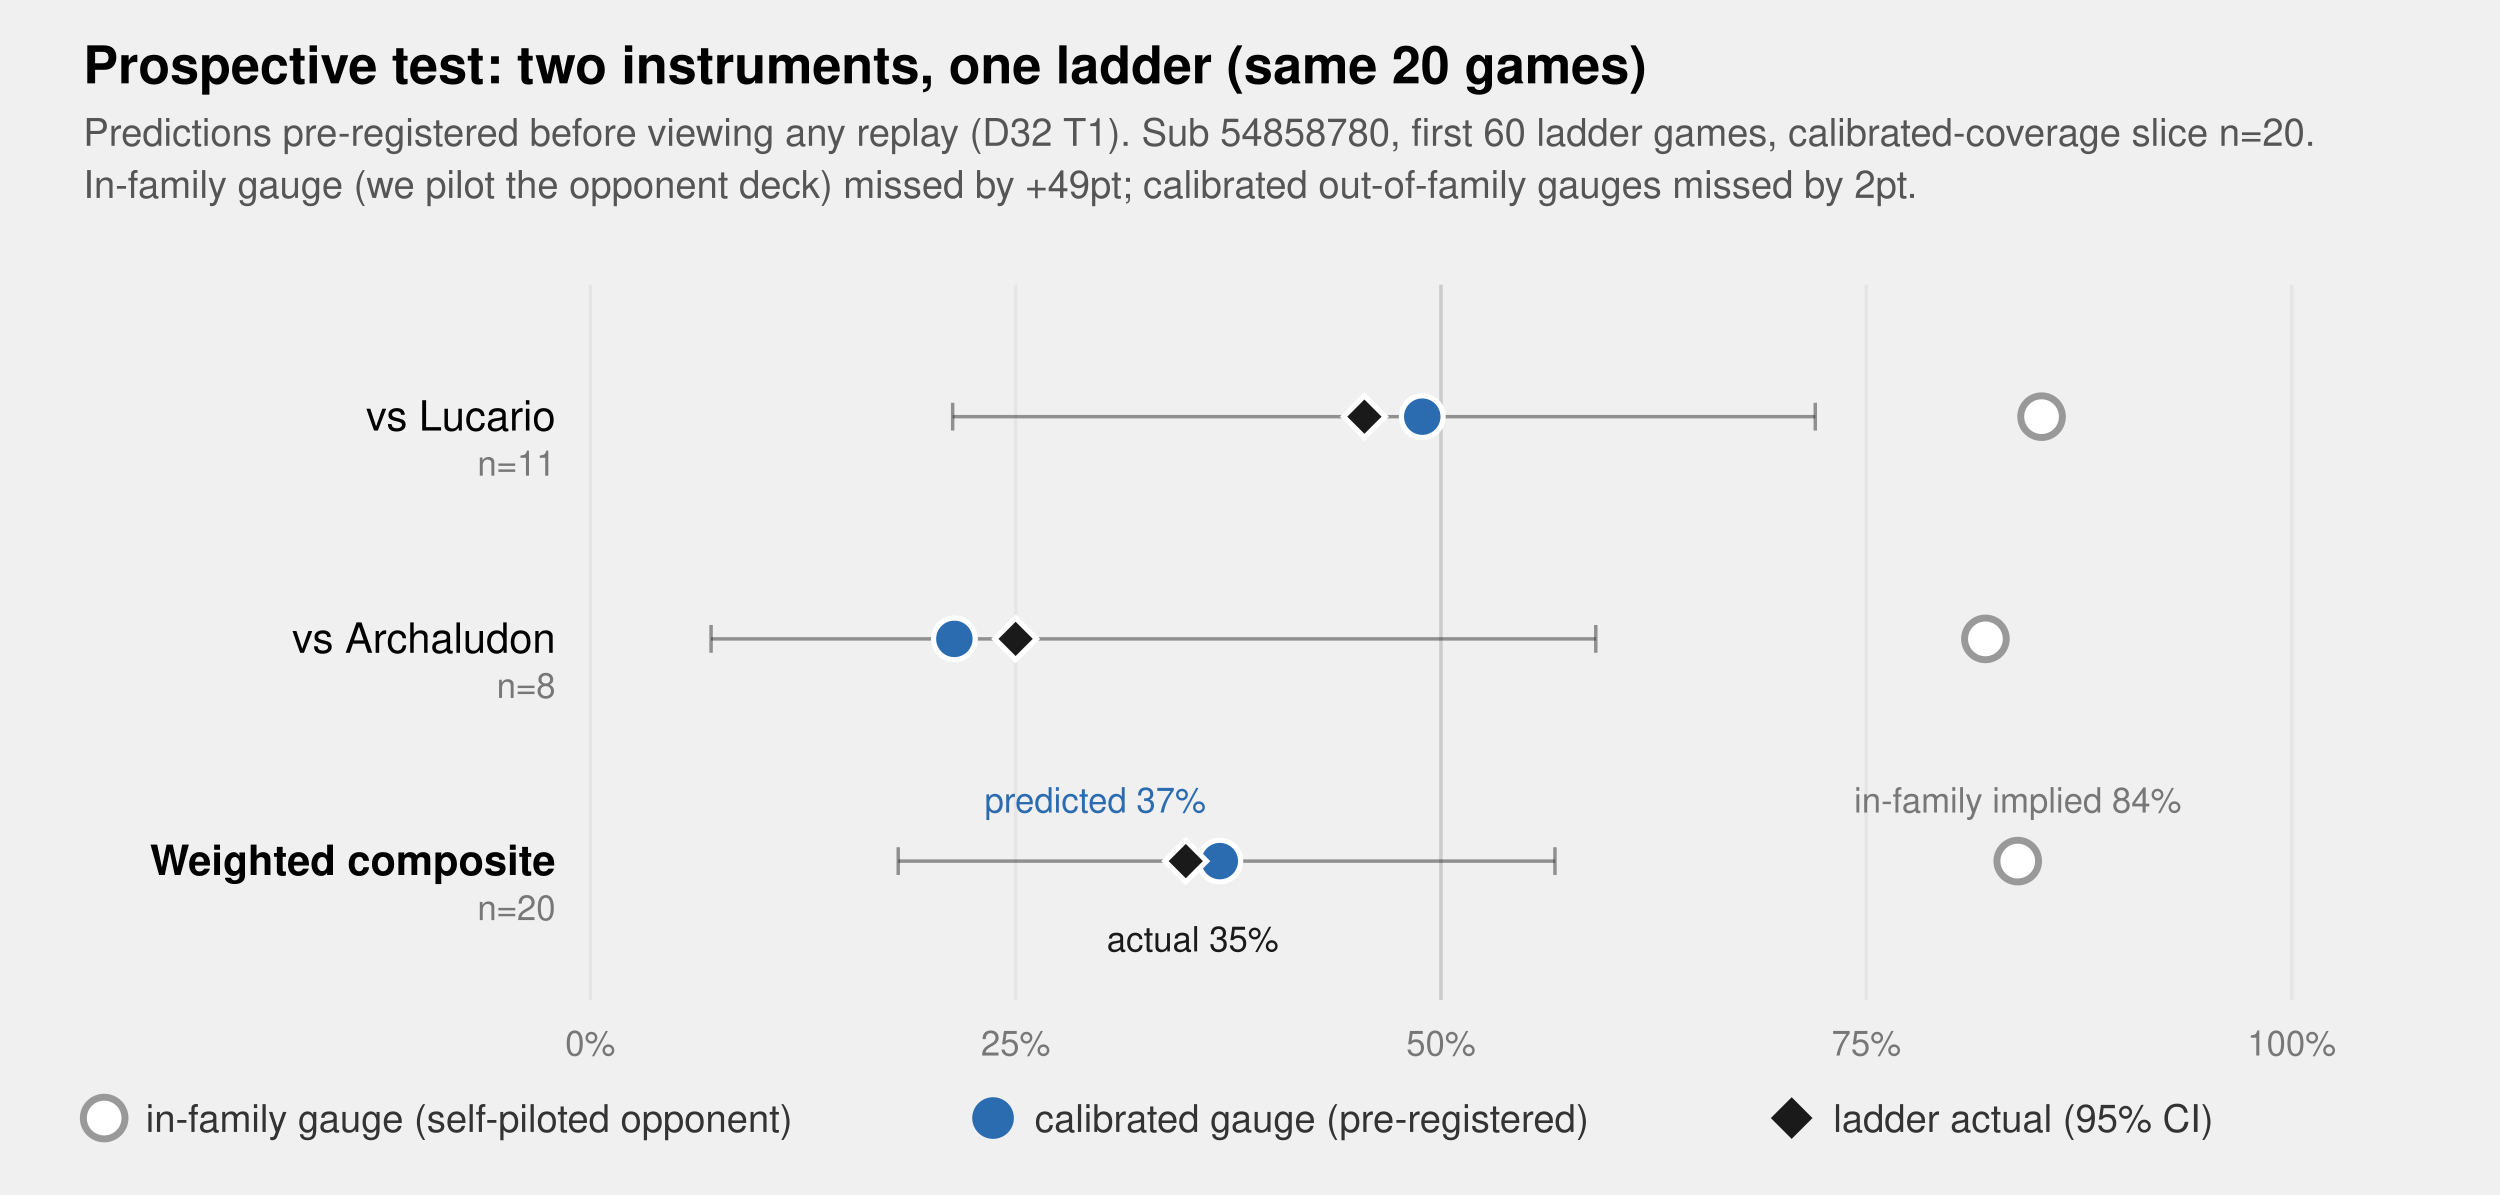
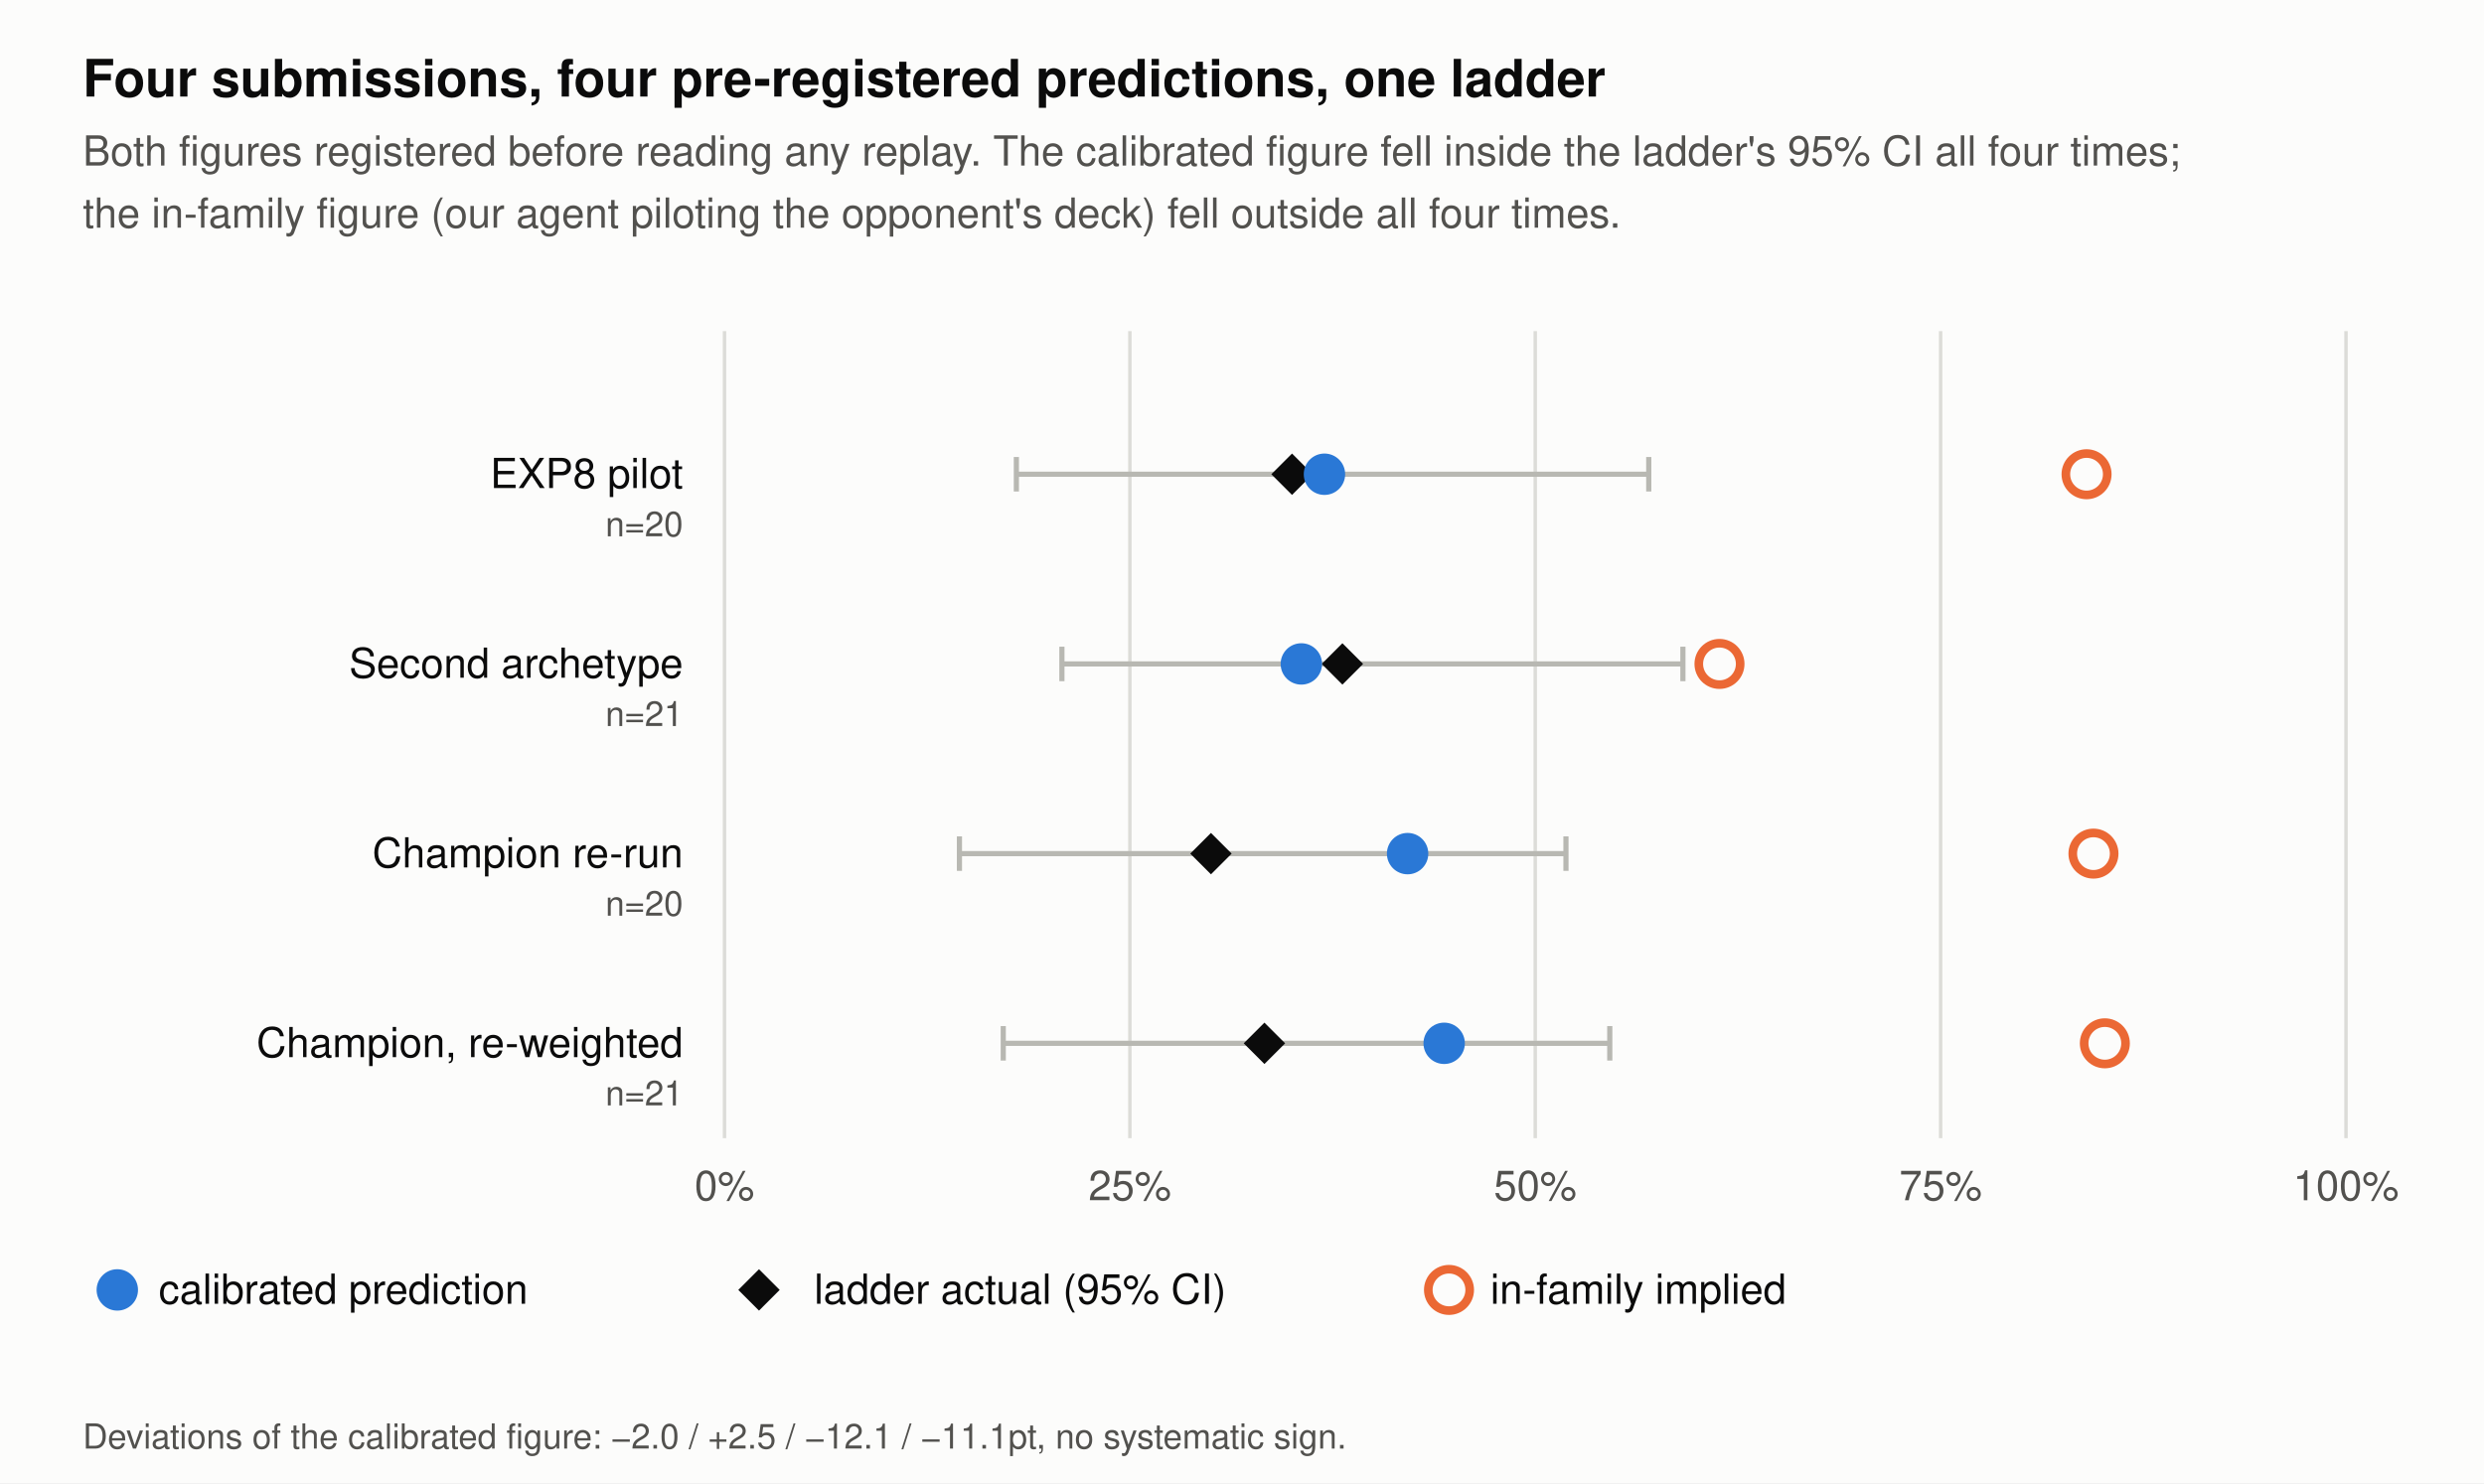
- <svg xmlns="http://www.w3.org/2000/svg" width="720" height="344" font-family="Helvetica,Arial" font-size="12">
-   <text x="24" y="24" font-size="15" font-weight="bold">Prospective test: two instruments, one ladder (same 20 games)</text>
-   <text x="24" y="42" font-size="11" fill="#555">Predictions pre-registered before viewing any replay (D32 T1). Sub 54858780, first 60 ladder games, calibrated-coverage slice n=20.</text>
-   <text x="24" y="57" font-size="11" fill="#555">In-family gauge (we pilot the opponent deck) missed by +49pt; calibrated out-of-family gauges missed by 2pt.</text>
-   <line x1="170.0" y1="82" x2="170.0" y2="288" stroke="#e5e5e5" />
-   <text x="170.0" y="304" text-anchor="middle" fill="#777" font-size="10">0%</text>
-   <line x1="292.5" y1="82" x2="292.5" y2="288" stroke="#e5e5e5" />
-   <text x="292.5" y="304" text-anchor="middle" fill="#777" font-size="10">25%</text>
-   <line x1="415.0" y1="82" x2="415.0" y2="288" stroke="#e5e5e5" />
-   <text x="415.0" y="304" text-anchor="middle" fill="#777" font-size="10">50%</text>
-   <line x1="537.5" y1="82" x2="537.5" y2="288" stroke="#e5e5e5" />
-   <text x="537.5" y="304" text-anchor="middle" fill="#777" font-size="10">75%</text>
-   <line x1="660.0" y1="82" x2="660.0" y2="288" stroke="#e5e5e5" />
-   <text x="660.0" y="304" text-anchor="middle" fill="#777" font-size="10">100%</text>
-   <line x1="415.0" y1="82" x2="415.0" y2="288" stroke="#ccc" />
-   <text x="160" y="124" text-anchor="end">vs Lucario</text>
-   <text x="160" y="137" text-anchor="end" font-size="10" fill="#777">n=11</text>
-   <line x1="274.37" y1="120" x2="522.8" y2="120" stroke="#1a1a1a" stroke-width="1" opacity="0.45" />
-   <line x1="274.37" y1="116" x2="274.37" y2="124" stroke="#1a1a1a" stroke-width="1" opacity="0.45" />
-   <line x1="522.8" y1="116" x2="522.8" y2="124" stroke="#1a1a1a" stroke-width="1" opacity="0.45" />
-   <circle cx="587.97" cy="120" r="6" fill="white" stroke="#999999" stroke-width="2" />
-   <circle cx="409.61" cy="120" r="6" fill="#2b6cb0" stroke="white" stroke-width="1.5" />
-   <path d="M392.95,114 L398.95,120 L392.95,126 L386.95,120 Z" fill="#1a1a1a" stroke="white" stroke-width="1.5" />
-   <text x="160" y="188" text-anchor="end">vs Archaludon</text>
-   <text x="160" y="201" text-anchor="end" font-size="10" fill="#777">n=8</text>
-   <line x1="204.79" y1="184" x2="459.59" y2="184" stroke="#1a1a1a" stroke-width="1" opacity="0.45" />
-   <line x1="204.79" y1="180" x2="204.79" y2="188" stroke="#1a1a1a" stroke-width="1" opacity="0.45" />
-   <line x1="459.59" y1="180" x2="459.59" y2="188" stroke="#1a1a1a" stroke-width="1" opacity="0.45" />
-   <circle cx="571.8" cy="184" r="6" fill="white" stroke="#999999" stroke-width="2" />
-   <circle cx="274.86" cy="184" r="6" fill="#2b6cb0" stroke="white" stroke-width="1.5" />
-   <path d="M292.5,178 L298.5,184 L292.5,190 L286.5,184 Z" fill="#1a1a1a" stroke="white" stroke-width="1.5" />
-   <text x="160" y="252" text-anchor="end" font-weight="bold">Weighted composite</text>
-   <text x="160" y="265" text-anchor="end" font-size="10" fill="#777">n=20</text>
-   <line x1="258.69" y1="248" x2="447.83" y2="248" stroke="#1a1a1a" stroke-width="1" opacity="0.45" />
-   <line x1="258.69" y1="244" x2="258.69" y2="252" stroke="#1a1a1a" stroke-width="1" opacity="0.45" />
-   <line x1="447.83" y1="244" x2="447.83" y2="252" stroke="#1a1a1a" stroke-width="1" opacity="0.45" />
-   <circle cx="581.11" cy="248" r="6" fill="white" stroke="#999999" stroke-width="2" />
-   <circle cx="351.3" cy="248" r="6" fill="#2b6cb0" stroke="white" stroke-width="1.5" />
-   <path d="M341.5,242 L347.5,248 L341.5,254 L335.5,248 Z" fill="#1a1a1a" stroke="white" stroke-width="1.5" />
-   <text x="581.11" y="234" text-anchor="middle" font-size="10" fill="#777">in-family implied 84%</text>
-   <text x="347.3" y="234" text-anchor="end" font-size="10" fill="#2b6cb0">predicted 37%</text>
-   <text x="343.5" y="274" text-anchor="middle" font-size="10" fill="#1a1a1a">actual 35%</text>
-   <circle cx="30" cy="322" r="6" fill="white" stroke="#999999" stroke-width="2" />
-   <text x="42" y="326" font-size="11" fill="#333">in-family gauge (self-piloted opponent)</text>
-   <circle cx="286" cy="322" r="6" fill="#2b6cb0" />
-   <text x="298" y="326" font-size="11" fill="#333">calibrated gauge (pre-registered)</text>
-   <path d="M516,316 L522,322 L516,328 L510,322 Z" fill="#1a1a1a" />
-   <text x="528" y="326" font-size="11" fill="#333">ladder actual (95% CI)</text>
+ <svg xmlns="http://www.w3.org/2000/svg" width="720" height="430" font-family="Helvetica,Arial" font-size="12">
+   <style>
+   .s1{fill:#2a78d6} .s1s{stroke:#2a78d6} .s2{fill:#eb6834} .s2s{stroke:#eb6834}
+   .ink{fill:#0b0b0b} .ink2{fill:#52514e} .grid{stroke:#dcdcd8} .axis{stroke:#b8b8b2}
+   .surf{fill:#fcfcfb} .surfs{stroke:#fcfcfb}
+   @media (prefers-color-scheme: dark){
+     .s1{fill:#3987e5} .s1s{stroke:#3987e5} .s2{fill:#d95926} .s2s{stroke:#d95926}
+     .ink{fill:#ffffff} .ink2{fill:#c3c2b7} .grid{stroke:#33332f} .axis{stroke:#55554f}
+     .surf{fill:#1a1a19} .surfs{stroke:#1a1a19}
+   }
+ </style>
+   <rect width="720" height="430" class="surf" />
+   <text x="24" y="28" font-size="15" font-weight="bold" class="ink">Four submissions, four pre-registered predictions, one ladder</text>
+   <text x="24" y="48" class="ink2">Both figures registered before reading any replay. The calibrated figure fell inside the ladder's 95% CI all four times;</text>
+   <text x="24" y="66" class="ink2">the in-family figure (our agent piloting the opponent's deck) fell outside all four times.</text>
+   <line x1="210.0" y1="96" x2="210.0" y2="330" class="grid" />
+   <text x="210.0" y="348" text-anchor="middle" class="ink2">0%</text>
+   <line x1="327.5" y1="96" x2="327.5" y2="330" class="grid" />
+   <text x="327.5" y="348" text-anchor="middle" class="ink2">25%</text>
+   <line x1="445.0" y1="96" x2="445.0" y2="330" class="grid" />
+   <text x="445.0" y="348" text-anchor="middle" class="ink2">50%</text>
+   <line x1="562.5" y1="96" x2="562.5" y2="330" class="grid" />
+   <text x="562.5" y="348" text-anchor="middle" class="ink2">75%</text>
+   <line x1="680.0" y1="96" x2="680.0" y2="330" class="grid" />
+   <text x="680.0" y="348" text-anchor="middle" class="ink2">100%</text>
+   <text x="198" y="141.5" text-anchor="end" class="ink">EXP8 pilot</text>
+   <text x="198" y="155.5" text-anchor="end" class="ink2" font-size="10">n=20</text>
+   <line x1="294.6" y1="137.5" x2="477.9" y2="137.5" class="axis" stroke-width="1.5" />
+   <line x1="294.6" y1="132.5" x2="294.6" y2="142.5" class="axis" stroke-width="1.5" />
+   <line x1="477.9" y1="132.5" x2="477.9" y2="142.5" class="axis" stroke-width="1.5" />
+   <path d="M 374.5 131.5 L 380.5 137.5 L 374.5 143.5 L 368.5 137.5 Z" class="ink" />
+   <circle cx="383.9" cy="137.5" r="6" class="s1" />
+   <circle cx="604.8" cy="137.5" r="6" fill="none" class="s2s" stroke-width="2.5" />
+   <text x="198" y="196.5" text-anchor="end" class="ink">Second archetype</text>
+   <text x="198" y="210.5" text-anchor="end" class="ink2" font-size="10">n=21</text>
+   <line x1="307.8" y1="192.5" x2="487.8" y2="192.5" class="axis" stroke-width="1.5" />
+   <line x1="307.8" y1="187.5" x2="307.8" y2="197.5" class="axis" stroke-width="1.5" />
+   <line x1="487.8" y1="187.5" x2="487.8" y2="197.5" class="axis" stroke-width="1.5" />
+   <path d="M 389.1 186.5 L 395.1 192.5 L 389.1 198.5 L 383.1 192.5 Z" class="ink" />
+   <circle cx="377.2" cy="192.5" r="6" class="s1" />
+   <circle cx="498.4" cy="192.5" r="6" fill="none" class="s2s" stroke-width="2.5" />
+   <text x="198" y="251.5" text-anchor="end" class="ink">Champion re-run</text>
+   <text x="198" y="265.5" text-anchor="end" class="ink2" font-size="10">n=20</text>
+   <line x1="278.1" y1="247.5" x2="453.9" y2="247.5" class="axis" stroke-width="1.5" />
+   <line x1="278.1" y1="242.5" x2="278.1" y2="252.5" class="axis" stroke-width="1.5" />
+   <line x1="453.9" y1="242.5" x2="453.9" y2="252.5" class="axis" stroke-width="1.5" />
+   <path d="M 351.0 241.5 L 357.0 247.5 L 351.0 253.5 L 345.0 247.5 Z" class="ink" />
+   <circle cx="408.0" cy="247.5" r="6" class="s1" />
+   <circle cx="606.8" cy="247.5" r="6" fill="none" class="s2s" stroke-width="2.5" />
+   <text x="198" y="306.5" text-anchor="end" class="ink">Champion, re-weighted</text>
+   <text x="198" y="320.5" text-anchor="end" class="ink2" font-size="10">n=21</text>
+   <line x1="290.8" y1="302.5" x2="466.6" y2="302.5" class="axis" stroke-width="1.5" />
+   <line x1="290.8" y1="297.5" x2="290.8" y2="307.5" class="axis" stroke-width="1.5" />
+   <line x1="466.6" y1="297.5" x2="466.6" y2="307.5" class="axis" stroke-width="1.5" />
+   <path d="M 366.5 296.5 L 372.5 302.5 L 366.5 308.5 L 360.5 302.5 Z" class="ink" />
+   <circle cx="418.6" cy="302.5" r="6" class="s1" />
+   <circle cx="610.1" cy="302.5" r="6" fill="none" class="s2s" stroke-width="2.5" />
+   <circle cx="34" cy="374" r="6" class="s1" />
+   <text x="46" y="378" class="ink">calibrated prediction</text>
+   <path d="M 220 368 L 226 374 L 220 380 L 214 374 Z" class="ink" />
+   <text x="236" y="378" class="ink">ladder actual (95% CI)</text>
+   <circle cx="420" cy="374" r="6" fill="none" class="s2s" stroke-width="2.5" />
+   <text x="432" y="378" class="ink">in-family implied</text>
+   <text x="24" y="420" class="ink2" font-size="10">Deviations of the calibrated figure: −2.0 / +2.5 / −12.1 / −11.1pt, no systematic sign.</text>
</svg>
